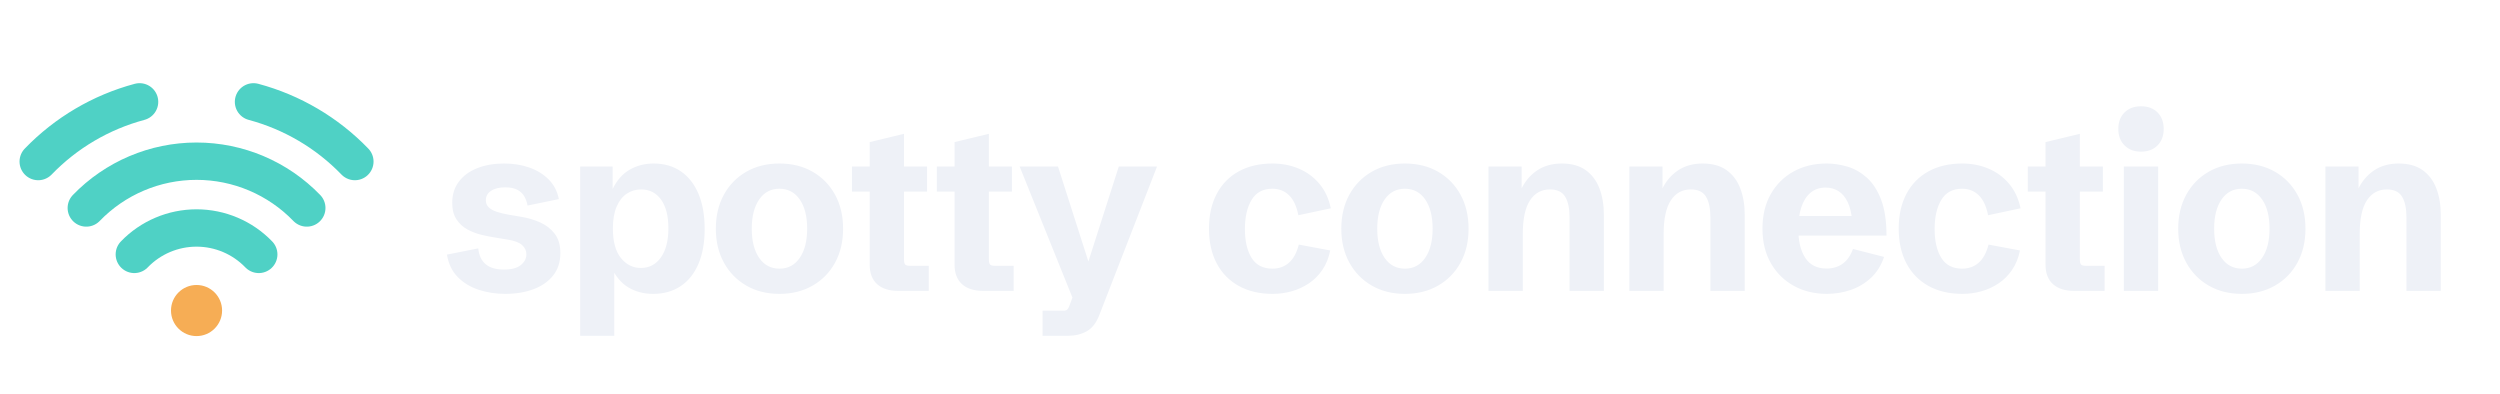
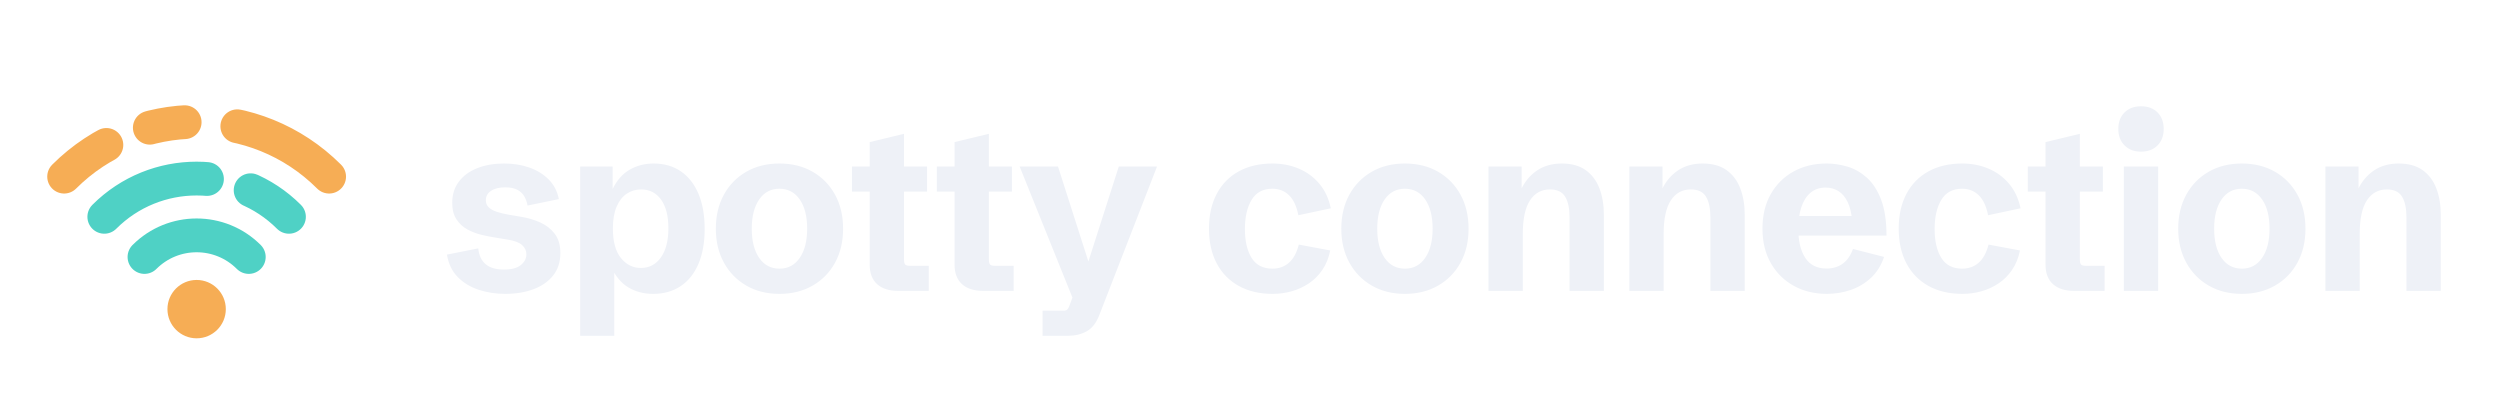
<svg xmlns="http://www.w3.org/2000/svg" viewBox="0 0 318 50" width="318" height="50">
-   <g transform="translate(0 0) scale(.5)">
-     <circle cx="50" cy="79" r="6.5" fill="#f6ad55" />
-     <g fill="none" stroke="#4fd1c5" stroke-width="9.5" stroke-linecap="round">
-       <path class="arc a1" d="M34.17 64.72A22 22 0 0 1 65.83 64.72" />
-       <path class="arc a2" d="M21.95 52.91A39 39 0 0 1 78.05 52.91" />
-       <path class="arc a3l" d="M9.72 41.10A56 56 0 0 1 35.51 25.91" />
-       <path class="arc a3r" d="M64.49 25.91A56 56 0 0 1 90.28 41.10" />
+   <g transform="translate(0.0 2.0) scale(0.0977)">
+     <g fill="none" stroke-linecap="round" stroke-width="44">
+       <path d="M188.1 314.1 A96 96 0 0 1 323.9 314.1" stroke="#4fd1c5" />
+       <path d="M135.8 261.8 A170 170 0 0 1 376.2 261.8" stroke="#4fd1c5" stroke-dasharray="147 59 999" />
+       <path d="M83.5 209.5 A244 244 0 0 1 428.5 209.5" stroke="#f6ad55" stroke-dasharray="69 61 46 69 999" />
    </g>
+     <circle cx="256" cy="382" r="38" fill="#f6ad55" />
  </g>
  <path transform="translate(56 37)" fill="#eef1f7" d="M8.262 0.381Q6.475 0.381 4.893 -0.139Q3.311 -0.659 2.227 -1.758Q1.143 -2.856 0.85 -4.614L4.834 -5.405Q4.966 -4.072 5.779 -3.391Q6.592 -2.71 8.101 -2.71Q9.551 -2.71 10.254 -3.289Q10.957 -3.867 10.957 -4.644Q10.957 -5.332 10.408 -5.83Q9.858 -6.328 8.511 -6.533L7.075 -6.768Q6.226 -6.899 5.266 -7.126Q4.307 -7.354 3.457 -7.815Q2.607 -8.276 2.065 -9.097Q1.523 -9.917 1.523 -11.206Q1.523 -12.773 2.366 -13.894Q3.208 -15.015 4.702 -15.608Q6.196 -16.201 8.115 -16.201Q9.888 -16.201 11.353 -15.681Q12.817 -15.161 13.806 -14.158Q14.795 -13.154 15.088 -11.675L11.104 -10.854Q11.001 -11.455 10.715 -11.982Q10.43 -12.51 9.844 -12.839Q9.258 -13.169 8.262 -13.169Q7.134 -13.169 6.467 -12.729Q5.801 -12.29 5.801 -11.528Q5.801 -10.972 6.174 -10.62Q6.548 -10.269 7.2 -10.056Q7.852 -9.844 8.672 -9.697L10.312 -9.419Q11.572 -9.214 12.708 -8.708Q13.843 -8.203 14.561 -7.266Q15.278 -6.328 15.278 -4.805Q15.278 -3.12 14.363 -1.963Q13.447 -0.806 11.858 -0.212Q10.269 0.381 8.262 0.381ZM17.798 5.713V-15.82H21.929V-12.642L21.885 -12.876Q22.706 -14.604 24.075 -15.403Q25.445 -16.201 27.144 -16.201Q29.136 -16.201 30.594 -15.212Q32.051 -14.224 32.842 -12.356Q33.633 -10.488 33.633 -7.881Q33.633 -5.273 32.835 -3.42Q32.037 -1.567 30.565 -0.593Q29.092 0.381 27.071 0.381Q25.313 0.381 23.943 -0.432Q22.574 -1.245 21.724 -3.076L22.134 -3.105V5.713ZM25.518 -2.915Q27.115 -2.915 28.067 -4.255Q29.019 -5.596 29.019 -7.969Q29.019 -10.312 28.089 -11.609Q27.159 -12.905 25.547 -12.905Q24.537 -12.905 23.724 -12.363Q22.911 -11.821 22.435 -10.715Q21.959 -9.609 21.959 -7.939Q21.959 -5.435 22.984 -4.175Q24.009 -2.915 25.518 -2.915ZM43.141 0.381Q40.753 0.381 38.929 -0.674Q37.106 -1.729 36.08 -3.596Q35.055 -5.464 35.055 -7.91Q35.055 -10.371 36.08 -12.239Q37.106 -14.106 38.929 -15.154Q40.753 -16.201 43.141 -16.201Q45.543 -16.201 47.367 -15.154Q49.191 -14.106 50.216 -12.239Q51.241 -10.371 51.241 -7.91Q51.241 -5.449 50.216 -3.582Q49.191 -1.714 47.36 -0.667Q45.529 0.381 43.141 0.381ZM43.155 -2.827Q44.781 -2.827 45.726 -4.197Q46.671 -5.566 46.671 -7.91Q46.671 -10.269 45.726 -11.631Q44.781 -12.993 43.141 -12.993Q41.515 -12.993 40.57 -11.631Q39.625 -10.269 39.625 -7.91Q39.625 -5.552 40.57 -4.189Q41.515 -2.827 43.155 -2.827ZM58.273 0.0Q56.515 0.0 55.571 -0.857Q54.626 -1.714 54.626 -3.325V-12.627H52.37V-15.82H54.626V-18.926L58.991 -19.98V-15.82H61.921V-12.627H58.991V-4.014Q58.991 -3.53 59.13 -3.362Q59.269 -3.193 59.723 -3.193H62.14V0.0ZM69.07 0.0Q67.312 0.0 66.367 -0.857Q65.422 -1.714 65.422 -3.325V-12.627H63.166V-15.82H65.422V-18.926L69.787 -19.98V-15.82H72.717V-12.627H69.787V-4.014Q69.787 -3.53 69.927 -3.362Q70.066 -3.193 70.52 -3.193H72.937V0.0ZM76.614 5.713V2.52H79.266Q79.588 2.52 79.742 2.388Q79.896 2.256 80.027 1.904L80.833 -0.308L80.584 1.274L73.699 -15.82H78.577L82.664 -3.047L82.239 -3.105L86.312 -15.82H91.175L83.821 3.105Q83.25 4.57 82.225 5.142Q81.199 5.713 79.822 5.713ZM105.883 0.381Q103.393 0.381 101.569 -0.63Q99.745 -1.641 98.764 -3.501Q97.782 -5.361 97.782 -7.925Q97.782 -10.474 98.764 -12.334Q99.745 -14.194 101.562 -15.198Q103.378 -16.201 105.868 -16.201Q107.655 -16.201 109.194 -15.557Q110.732 -14.912 111.808 -13.645Q112.885 -12.378 113.28 -10.503L109.15 -9.624Q108.827 -11.309 107.978 -12.151Q107.128 -12.993 105.839 -12.993Q104.067 -12.993 103.21 -11.587Q102.353 -10.181 102.353 -7.866Q102.353 -5.566 103.202 -4.197Q104.052 -2.827 105.854 -2.827Q107.099 -2.827 107.956 -3.582Q108.813 -4.336 109.208 -5.889L113.207 -5.142Q112.914 -3.706 112.196 -2.659Q111.479 -1.611 110.475 -0.945Q109.472 -0.278 108.3 0.051Q107.128 0.381 105.883 0.381ZM122.7 0.381Q120.312 0.381 118.489 -0.674Q116.665 -1.729 115.639 -3.596Q114.614 -5.464 114.614 -7.91Q114.614 -10.371 115.639 -12.239Q116.665 -14.106 118.489 -15.154Q120.312 -16.201 122.7 -16.201Q125.102 -16.201 126.926 -15.154Q128.75 -14.106 129.775 -12.239Q130.801 -10.371 130.801 -7.91Q130.801 -5.449 129.775 -3.582Q128.75 -1.714 126.919 -0.667Q125.088 0.381 122.7 0.381ZM122.715 -2.827Q124.341 -2.827 125.285 -4.197Q126.23 -5.566 126.23 -7.91Q126.23 -10.269 125.285 -11.631Q124.341 -12.993 122.7 -12.993Q121.074 -12.993 120.129 -11.631Q119.184 -10.269 119.184 -7.91Q119.184 -5.552 120.129 -4.189Q121.074 -2.827 122.715 -2.827ZM133.335 0.0V-15.82H137.554V-12.173L137.452 -12.832Q138.169 -14.399 139.488 -15.3Q140.806 -16.201 142.666 -16.201Q144.512 -16.201 145.691 -15.366Q146.871 -14.531 147.442 -13.052Q148.013 -11.572 148.013 -9.639V0.0H143.648V-9.36Q143.648 -11.045 143.091 -11.975Q142.535 -12.905 141.158 -12.905Q139.532 -12.905 138.616 -11.514Q137.701 -10.122 137.701 -7.251V0.0ZM151.251 0.0V-15.82H155.47V-12.173L155.367 -12.832Q156.085 -14.399 157.403 -15.3Q158.722 -16.201 160.582 -16.201Q162.428 -16.201 163.607 -15.366Q164.786 -14.531 165.357 -13.052Q165.929 -11.572 165.929 -9.639V0.0H161.563V-9.36Q161.563 -11.045 161.007 -11.975Q160.45 -12.905 159.073 -12.905Q157.447 -12.905 156.532 -11.514Q155.616 -10.122 155.616 -7.251V0.0ZM176.374 0.381Q174.045 0.381 172.192 -0.63Q170.338 -1.641 169.262 -3.508Q168.185 -5.376 168.185 -7.925Q168.185 -10.459 169.247 -12.319Q170.309 -14.18 172.148 -15.19Q173.986 -16.201 176.344 -16.201Q177.648 -16.201 178.988 -15.806Q180.329 -15.41 181.457 -14.407Q182.585 -13.403 183.273 -11.609Q183.962 -9.814 183.962 -7.031H170.983V-9.521H180.065L179.611 -8.745Q179.494 -10.327 179.025 -11.294Q178.556 -12.261 177.838 -12.7Q177.121 -13.14 176.227 -13.14Q175.07 -13.14 174.294 -12.48Q173.517 -11.821 173.129 -10.642Q172.741 -9.463 172.741 -7.91Q172.741 -5.566 173.627 -4.204Q174.513 -2.842 176.344 -2.842Q177.531 -2.842 178.388 -3.457Q179.245 -4.072 179.699 -5.332L183.654 -4.321Q183.097 -2.681 181.969 -1.641Q180.841 -0.601 179.384 -0.11Q177.926 0.381 176.374 0.381ZM193.615 0.381Q191.125 0.381 189.301 -0.63Q187.478 -1.641 186.496 -3.501Q185.515 -5.361 185.515 -7.925Q185.515 -10.474 186.496 -12.334Q187.478 -14.194 189.294 -15.198Q191.111 -16.201 193.601 -16.201Q195.388 -16.201 196.926 -15.557Q198.464 -14.912 199.541 -13.645Q200.617 -12.378 201.013 -10.503L196.882 -9.624Q196.56 -11.309 195.71 -12.151Q194.861 -12.993 193.571 -12.993Q191.799 -12.993 190.942 -11.587Q190.085 -10.181 190.085 -7.866Q190.085 -5.566 190.935 -4.197Q191.784 -2.827 193.586 -2.827Q194.831 -2.827 195.688 -3.582Q196.545 -4.336 196.941 -5.889L200.94 -5.142Q200.647 -3.706 199.929 -2.659Q199.211 -1.611 198.208 -0.945Q197.204 -0.278 196.032 0.051Q194.861 0.381 193.615 0.381ZM207.84 0.0Q206.082 0.0 205.137 -0.857Q204.192 -1.714 204.192 -3.325V-12.627H201.936V-15.82H204.192V-18.926L208.557 -19.98V-15.82H211.487V-12.627H208.557V-4.014Q208.557 -3.53 208.697 -3.362Q208.836 -3.193 209.29 -3.193H211.707V0.0ZM214.154 0.0V-15.82H218.519V0.0ZM216.336 -17.71Q215.033 -17.71 214.242 -18.501Q213.451 -19.292 213.451 -20.596Q213.451 -21.914 214.242 -22.698Q215.033 -23.481 216.336 -23.481Q217.655 -23.481 218.438 -22.698Q219.222 -21.914 219.222 -20.596Q219.222 -19.292 218.438 -18.501Q217.655 -17.71 216.336 -17.71ZM229.154 0.381Q226.767 0.381 224.943 -0.674Q223.119 -1.729 222.094 -3.596Q221.068 -5.464 221.068 -7.91Q221.068 -10.371 222.094 -12.239Q223.119 -14.106 224.943 -15.154Q226.767 -16.201 229.154 -16.201Q231.557 -16.201 233.38 -15.154Q235.204 -14.106 236.229 -12.239Q237.255 -10.371 237.255 -7.91Q237.255 -5.449 236.229 -3.582Q235.204 -1.714 233.373 -0.667Q231.542 0.381 229.154 0.381ZM229.169 -2.827Q230.795 -2.827 231.74 -4.197Q232.685 -5.566 232.685 -7.91Q232.685 -10.269 231.74 -11.631Q230.795 -12.993 229.154 -12.993Q227.528 -12.993 226.583 -11.631Q225.639 -10.269 225.639 -7.91Q225.639 -5.552 226.583 -4.189Q227.528 -2.827 229.169 -2.827ZM239.79 0.0V-15.82H244.008V-12.173L243.906 -12.832Q244.624 -14.399 245.942 -15.3Q247.26 -16.201 249.121 -16.201Q250.966 -16.201 252.146 -15.366Q253.325 -14.531 253.896 -13.052Q254.467 -11.572 254.467 -9.639V0.0H250.102V-9.36Q250.102 -11.045 249.546 -11.975Q248.989 -12.905 247.612 -12.905Q245.986 -12.905 245.07 -11.514Q244.155 -10.122 244.155 -7.251V0.0Z" />
</svg>
